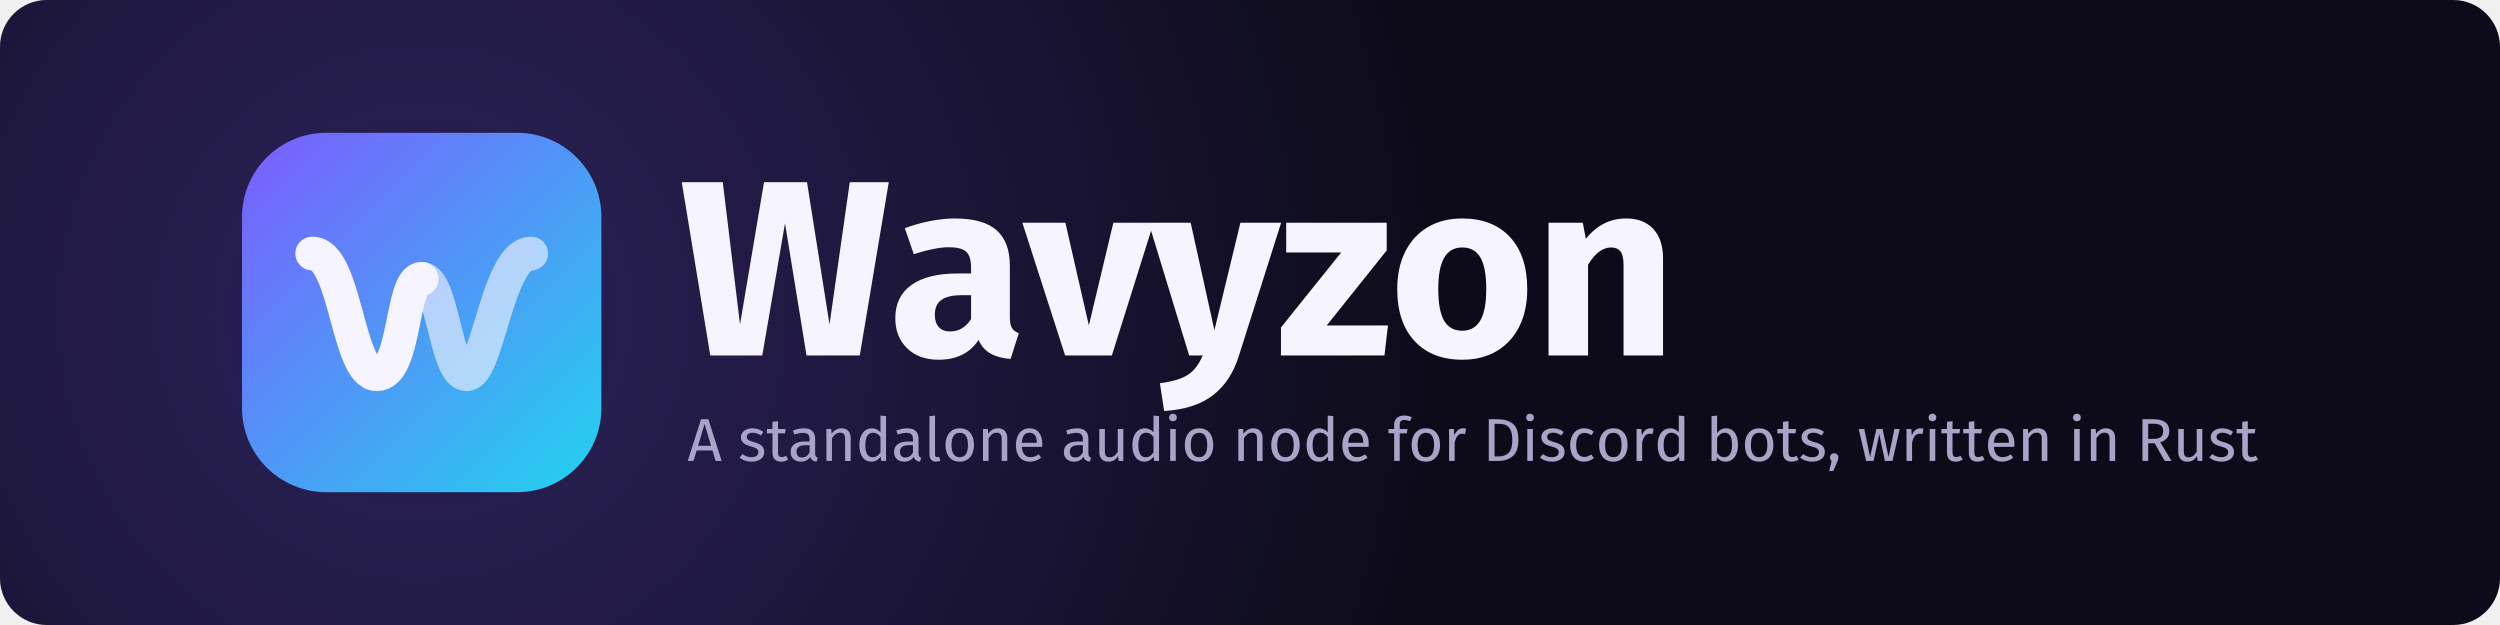
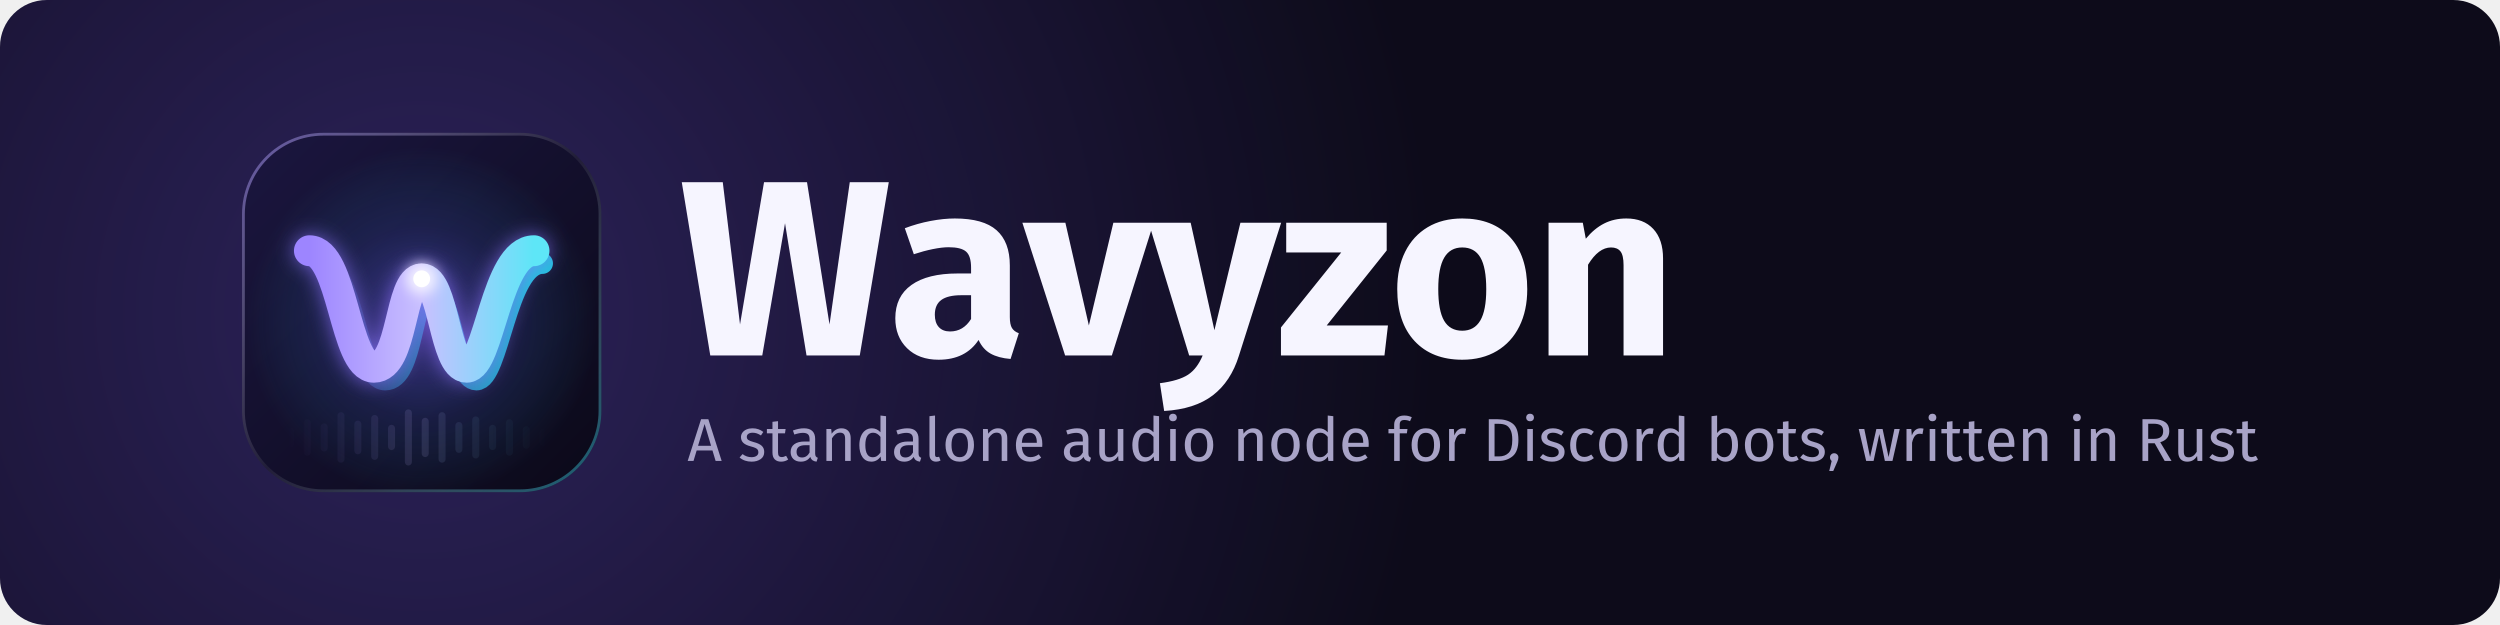
<svg xmlns="http://www.w3.org/2000/svg" width="1280" height="320" viewBox="0 0 1280 320" role="img" aria-label="Wavyzon: A standalone audio node for Discord bots, written in Rust">
  <defs>
-     <linearGradient id="wz-grad" x1="0" y1="0" x2="512" y2="512" gradientUnits="userSpaceOnUse">
-       <stop offset="0" stop-color="#7C5CFF" />
-       <stop offset="1" stop-color="#22D3EE" />
+     <linearGradient id="wz-tile" x1="0" y1="0" x2="512" y2="512" gradientUnits="userSpaceOnUse">
+       <stop offset="0" stop-color="#1B1640" />
+       <stop offset="1" stop-color="#0B0918" />
    </linearGradient>
+     <radialGradient id="wz-halo" cx="256" cy="270" r="250" gradientUnits="userSpaceOnUse">
+       <stop offset="0" stop-color="#7C5CFF" stop-opacity="0.45" />
+       <stop offset="0.55" stop-color="#4F7BF7" stop-opacity="0.14" />
+       <stop offset="1" stop-color="#22D3EE" stop-opacity="0" />
+     </radialGradient>
+     <linearGradient id="wz-rim" x1="0" y1="0" x2="512" y2="512" gradientUnits="userSpaceOnUse">
+       <stop offset="0" stop-color="#A893FF" stop-opacity="0.55" />
+       <stop offset="0.5" stop-color="#FFFFFF" stop-opacity="0.06" />
+       <stop offset="1" stop-color="#22D3EE" stop-opacity="0.45" />
+     </linearGradient>
+     <linearGradient id="wz-wave" x1="96" y1="0" x2="416" y2="0" gradientUnits="userSpaceOnUse">
+       <stop offset="0" stop-color="#9D85FF" />
+       <stop offset="0.5" stop-color="#C9C0FF" />
+       <stop offset="1" stop-color="#5EE6F7" />
+     </linearGradient>
+     <linearGradient id="wz-echo" x1="96" y1="0" x2="416" y2="0" gradientUnits="userSpaceOnUse">
+       <stop offset="0" stop-color="#7C5CFF" stop-opacity="0" />
+       <stop offset="0.45" stop-color="#38BDF8" stop-opacity="0.45" />
+       <stop offset="1" stop-color="#22D3EE" stop-opacity="0.9" />
+     </linearGradient>
+     <linearGradient id="wz-bars" x1="64" y1="0" x2="434" y2="0" gradientUnits="userSpaceOnUse">
+       <stop offset="0" stop-color="#9D85FF" stop-opacity="0" />
+       <stop offset="0.5" stop-color="#C9C0FF" stop-opacity="0.13" />
+       <stop offset="1" stop-color="#5EE6F7" stop-opacity="0" />
+     </linearGradient>
+     <filter id="wz-wglow" x="-30%" y="-30%" width="160%" height="160%">
+       <feGaussianBlur stdDeviation="14" />
+     </filter>
+     <filter id="wz-dotglow" x="-200%" y="-200%" width="500%" height="500%">
+       <feGaussianBlur stdDeviation="9" />
+     </filter>
+     <clipPath id="wz-clip">
+       <rect width="512" height="512" rx="116" />
+     </clipPath>
    <radialGradient id="wz-glow" cx="216" cy="160" r="520" gradientUnits="userSpaceOnUse">
      <stop offset="0" stop-color="#7C5CFF" stop-opacity="0.28" />
      <stop offset="1" stop-color="#7C5CFF" stop-opacity="0" />
    </radialGradient>
  </defs>
  <rect width="1280" height="320" rx="24" fill="#0D0B1A" />
  <rect width="1280" height="320" rx="24" fill="url(#wz-glow)" />
  <g transform="translate(123.91 68.0) scale(0.359375)">
-     <rect width="512" height="512" rx="120" fill="url(#wz-grad)" />
-     <path d="M256 208C286 208 290 344 320 344S364 172 412 172" fill="none" stroke="#F6F5FF" stroke-opacity="0.62" stroke-width="48" stroke-linecap="round" stroke-linejoin="round" />
-     <path d="M100 172C148 172 150 344 192 344S226 208 256 208" fill="none" stroke="#F6F5FF" stroke-width="48" stroke-linecap="round" stroke-linejoin="round" />
+     <g clip-path="url(#wz-clip)">
+       <rect width="512" height="512" fill="url(#wz-tile)" />
+       <rect width="512" height="512" fill="url(#wz-halo)" />
+       <g fill="url(#wz-bars)">
+         <rect x="64" y="420" width="10" height="28" rx="5" />
+         <rect x="88" y="408" width="10" height="52" rx="5" />
+         <rect x="112" y="414" width="10" height="40" rx="5" />
+         <rect x="136" y="398" width="10" height="72" rx="5" />
+         <rect x="160" y="410" width="10" height="48" rx="5" />
+         <rect x="184" y="402" width="10" height="64" rx="5" />
+         <rect x="208" y="416" width="10" height="36" rx="5" />
+         <rect x="232" y="394" width="10" height="80" rx="5" />
+         <rect x="256" y="406" width="10" height="56" rx="5" />
+         <rect x="280" y="398" width="10" height="72" rx="5" />
+         <rect x="304" y="412" width="10" height="44" rx="5" />
+         <rect x="328" y="404" width="10" height="60" rx="5" />
+         <rect x="352" y="416" width="10" height="36" rx="5" />
+         <rect x="376" y="408" width="10" height="52" rx="5" />
+         <rect x="400" y="418" width="10" height="32" rx="5" />
+         <rect x="424" y="422" width="10" height="24" rx="5" />
+       </g>
+     </g>
+     <rect x="2" y="2" width="508" height="508" rx="114" fill="none" stroke="url(#wz-rim)" stroke-width="4" />
+     <path d="M112 186C160 186 162 352 204 352S240 226 270 226S302 352 334 352S376 186 428 186" fill="none" stroke="url(#wz-echo)" stroke-width="30" stroke-linecap="round" stroke-linejoin="round" />
+     <g fill="none" stroke-linecap="round" stroke-linejoin="round">
+       <path d="M96 168C144 168 146 334 188 334S224 208 256 208S288 334 320 334S362 168 416 168" stroke="#8C74FF" stroke-opacity="0.7" stroke-width="44" filter="url(#wz-wglow)" />
+       <path d="M96 168C144 168 146 334 188 334S224 208 256 208S288 334 320 334S362 168 416 168" stroke="url(#wz-wave)" stroke-width="44" />
+     </g>
+     <circle cx="256" cy="208" r="22" fill="#FFFFFF" fill-opacity="0.8" filter="url(#wz-dotglow)" />
+     <circle cx="256" cy="208" r="12" fill="#FFFFFF" />
  </g>
  <path d="M440.2 182H412.94L401.93 114.29L390.28 182H363.66L349.07 93.3H370.06L378.89 166.13L391.18 93.3H413.19L424.71 166.13L435.08 93.3H455.05ZM521.63 170.61 517.41 183.79Q511.14 183.28 507.17 181.04Q503.2 178.8 501.03 174.06Q494.37 184.18 480.55 184.18Q470.43 184.18 464.42 178.29Q458.4 172.4 458.4 162.93Q458.4 151.79 466.66 145.9Q474.91 140.02 490.27 140.02H497.19V137.07Q497.19 131.06 494.63 128.82Q492.07 126.58 485.67 126.58Q482.34 126.58 477.6 127.54Q472.87 128.5 467.87 130.16L463.27 116.85Q469.67 114.42 476.39 113.14Q483.11 111.86 488.87 111.86Q503.46 111.86 510.24 117.87Q517.03 123.89 517.03 135.92V162.29Q517.03 166.13 518.11 167.92Q519.2 169.71 521.63 170.61ZM497.19 163.31V151.15H492.19Q485.28 151.15 481.95 153.58Q478.63 156.02 478.63 161.14Q478.63 165.23 480.67 167.47Q482.72 169.71 486.43 169.71Q493.22 169.71 497.19 163.31ZM569.27 182H545.34L523.45 114.03H545.47L557.5 166.64L570.04 114.03H590.65ZM634.32 182.13Q630.23 195.31 620.95 202.42Q611.67 209.52 596.05 210.42L593.87 196.21Q603.6 194.93 608.27 191.86Q612.95 188.78 615.76 182H608.85L588.11 114.03H609.62L621.78 169.07L635.09 114.03H655.95ZM709.99 128.24 679.27 166.64H710.63L708.84 182H655.85V167.66L686.7 129.26H658.54V114.03H709.99ZM781.95 148.08Q781.95 158.96 777.92 167.09Q773.89 175.22 766.4 179.7Q758.91 184.18 748.67 184.18Q733.19 184.18 724.29 174.64Q715.39 165.1 715.39 147.95Q715.39 137.07 719.43 128.94Q723.46 120.82 730.95 116.34Q738.43 111.86 748.67 111.86Q764.29 111.86 773.12 121.39Q781.95 130.93 781.95 148.08ZM736.39 147.95Q736.39 159.09 739.39 164.21Q742.4 169.33 748.67 169.33Q754.82 169.33 757.89 164.14Q760.96 158.96 760.96 148.08Q760.96 136.94 757.95 131.82Q754.95 126.7 748.67 126.7Q742.53 126.7 739.46 131.89Q736.39 137.07 736.39 147.95ZM851.48 132.34V182H831.26V135.79Q831.26 130.67 829.66 128.69Q828.06 126.7 824.86 126.7Q818.46 126.7 813.08 135.54V182H792.86V114.03H810.39L811.93 122.22Q816.28 116.98 821.34 114.42Q826.39 111.86 832.67 111.86Q841.5 111.86 846.49 117.23Q851.48 122.61 851.48 132.34Z" fill="#F6F5FF" />
  <path d="M364.78 230.64H356.69L355.08 236H352.1L358.95 214.64H362.67L369.49 236H366.39ZM364.07 228.25 360.75 217.09 357.4 228.25ZM390.82 221.15 389.61 222.95Q388.49 222.24 387.49 221.89Q386.48 221.55 385.36 221.55Q383.97 221.55 383.16 222.13Q382.36 222.7 382.36 223.69Q382.36 224.69 383.12 225.24Q383.88 225.8 385.86 226.33Q388.59 227.01 389.94 228.19Q391.28 229.37 391.28 231.41Q391.28 233.83 389.41 235.1Q387.53 236.37 384.84 236.37Q381.12 236.37 378.67 234.23L380.19 232.5Q382.26 234.08 384.77 234.08Q386.39 234.08 387.33 233.41Q388.28 232.75 388.28 231.6Q388.28 230.76 387.94 230.25Q387.6 229.74 386.76 229.35Q385.92 228.96 384.31 228.53Q381.71 227.85 380.54 226.7Q379.38 225.55 379.38 223.79Q379.38 222.51 380.14 221.48Q380.9 220.44 382.25 219.86Q383.6 219.29 385.27 219.29Q386.94 219.29 388.28 219.76Q389.61 220.22 390.82 221.15ZM403.56 235.26Q401.95 236.37 399.9 236.37Q397.83 236.37 396.66 235.18Q395.5 233.99 395.5 231.72V221.86H392.65V219.66H395.5V215.97L398.35 215.63V219.66H402.23L401.92 221.86H398.35V231.6Q398.35 232.87 398.8 233.44Q399.25 234.02 400.31 234.02Q401.27 234.02 402.48 233.37ZM418.72 234.39 418.07 236.37Q416.8 236.22 416.02 235.66Q415.25 235.1 414.88 233.92Q413.23 236.37 410.01 236.37Q407.59 236.37 406.2 235.01Q404.8 233.64 404.8 231.44Q404.8 228.84 406.68 227.44Q408.55 226.05 411.99 226.05H414.5V224.84Q414.5 223.1 413.67 222.36Q412.83 221.62 411.09 221.62Q409.3 221.62 406.69 222.48L405.98 220.41Q409.02 219.29 411.62 219.29Q414.5 219.29 415.93 220.7Q417.36 222.11 417.36 224.72V232.19Q417.36 233.18 417.7 233.66Q418.04 234.14 418.72 234.39ZM414.5 231.69V227.94H412.36Q407.84 227.94 407.84 231.29Q407.84 232.75 408.55 233.49Q409.26 234.23 410.66 234.23Q413.11 234.23 414.5 231.69ZM435.55 224.28V236H432.7V224.69Q432.7 222.95 432.05 222.24Q431.4 221.52 430.13 221.52Q428.83 221.52 427.83 222.27Q426.84 223.01 425.97 224.41V236H423.12V219.66H425.57L425.82 222.08Q426.69 220.78 427.97 220.03Q429.26 219.29 430.81 219.29Q433.04 219.29 434.3 220.62Q435.55 221.96 435.55 224.28ZM453.66 213.09V236H451.15L450.87 233.74Q450.06 234.98 448.85 235.67Q447.64 236.37 446.15 236.37Q443.24 236.37 441.61 234.08Q439.99 231.78 439.99 227.91Q439.99 225.4 440.76 223.44Q441.54 221.49 442.99 220.39Q444.45 219.29 446.4 219.29Q448.91 219.29 450.8 221.31V212.75ZM450.8 231.69V223.69Q450 222.64 449.08 222.1Q448.17 221.55 447.02 221.55Q445.13 221.55 444.09 223.13Q443.05 224.72 443.05 227.85Q443.05 231.01 444.02 232.56Q444.98 234.11 446.77 234.11Q448.08 234.11 449.01 233.5Q449.94 232.9 450.8 231.69ZM471.67 234.39 471.02 236.37Q469.75 236.22 468.97 235.66Q468.2 235.1 467.82 233.92Q466.18 236.37 462.96 236.37Q460.54 236.37 459.14 235.01Q457.75 233.64 457.75 231.44Q457.75 228.84 459.62 227.44Q461.5 226.05 464.94 226.05H467.45V224.84Q467.45 223.1 466.61 222.36Q465.78 221.62 464.04 221.62Q462.24 221.62 459.64 222.48L458.93 220.41Q461.96 219.29 464.57 219.29Q467.45 219.29 468.88 220.7Q470.3 222.11 470.3 224.72V232.19Q470.3 233.18 470.64 233.66Q470.99 234.14 471.67 234.39ZM467.45 231.69V227.94H465.31Q460.79 227.94 460.79 231.29Q460.79 232.75 461.5 233.49Q462.21 234.23 463.61 234.23Q466.06 234.23 467.45 231.69ZM475.88 232.78V213.09L478.74 212.75V232.71Q478.74 233.37 478.97 233.69Q479.2 234.02 479.76 234.02Q480.35 234.02 480.81 233.83L481.56 235.81Q480.53 236.37 479.29 236.37Q477.71 236.37 476.8 235.43Q475.88 234.48 475.88 232.78ZM498.67 227.82Q498.67 230.36 497.8 232.3Q496.93 234.23 495.29 235.3Q493.65 236.37 491.38 236.37Q487.94 236.37 486.02 234.08Q484.1 231.78 484.1 227.85Q484.1 225.31 484.97 223.37Q485.83 221.43 487.48 220.36Q489.12 219.29 491.41 219.29Q494.86 219.29 496.76 221.58Q498.67 223.88 498.67 227.82ZM487.17 227.85Q487.17 234.08 491.38 234.08Q495.6 234.08 495.6 227.82Q495.6 221.59 491.41 221.59Q487.17 221.59 487.17 227.85ZM515.72 224.28V236H512.87V224.69Q512.87 222.95 512.22 222.24Q511.56 221.52 510.29 221.52Q508.99 221.52 508 222.27Q507.01 223.01 506.14 224.41V236H503.29V219.66H505.74L505.98 222.08Q506.85 220.78 508.14 220.03Q509.43 219.29 510.98 219.29Q513.21 219.29 514.46 220.62Q515.72 221.96 515.72 224.28ZM533.61 228.81H523.19Q523.38 231.5 524.55 232.78Q525.73 234.05 527.59 234.05Q528.77 234.05 529.76 233.71Q530.75 233.37 531.84 232.62L533.08 234.33Q530.47 236.37 527.37 236.37Q523.96 236.37 522.06 234.14Q520.15 231.91 520.15 228Q520.15 225.46 520.97 223.49Q521.79 221.52 523.33 220.41Q524.86 219.29 526.94 219.29Q530.2 219.29 531.93 221.43Q533.67 223.57 533.67 227.35Q533.67 228.06 533.61 228.81ZM530.85 226.51Q530.85 224.1 529.89 222.82Q528.92 221.55 527 221.55Q523.5 221.55 523.19 226.7H530.85ZM558.62 234.39 557.97 236.37Q556.7 236.22 555.93 235.66Q555.15 235.1 554.78 233.92Q553.14 236.37 549.91 236.37Q547.49 236.37 546.1 235.01Q544.7 233.64 544.7 231.44Q544.7 228.84 546.58 227.44Q548.45 226.05 551.9 226.05H554.41V224.84Q554.41 223.1 553.57 222.36Q552.73 221.62 551 221.62Q549.2 221.62 546.59 222.48L545.88 220.41Q548.92 219.29 551.52 219.29Q554.41 219.29 555.83 220.7Q557.26 222.11 557.26 224.72V232.19Q557.26 233.18 557.6 233.66Q557.94 234.14 558.62 234.39ZM554.41 231.69V227.94H552.27Q547.74 227.94 547.74 231.29Q547.74 232.75 548.45 233.49Q549.17 234.23 550.56 234.23Q553.01 234.23 554.41 231.69ZM575.15 236H572.7L572.48 233.46Q571.55 234.98 570.34 235.67Q569.13 236.37 567.4 236.37Q565.26 236.37 564.05 235.07Q562.84 233.77 562.84 231.38V219.66H565.69V231.07Q565.69 232.75 566.28 233.44Q566.87 234.14 568.2 234.14Q570.59 234.14 572.29 231.32V219.66H575.15ZM593.44 213.09V236H590.92L590.65 233.74Q589.84 234.98 588.63 235.67Q587.42 236.37 585.93 236.37Q583.02 236.37 581.39 234.08Q579.76 231.78 579.76 227.91Q579.76 225.4 580.54 223.44Q581.31 221.49 582.77 220.39Q584.23 219.29 586.18 219.29Q588.69 219.29 590.58 221.31V212.75ZM590.58 231.69V223.69Q589.78 222.64 588.86 222.1Q587.95 221.55 586.8 221.55Q584.91 221.55 583.87 223.13Q582.83 224.72 582.83 227.85Q582.83 231.01 583.79 232.56Q584.76 234.11 586.55 234.11Q587.86 234.11 588.79 233.5Q589.72 232.9 590.58 231.69ZM602.55 213.77Q602.55 214.61 601.99 215.15Q601.43 215.69 600.53 215.69Q599.67 215.69 599.11 215.15Q598.55 214.61 598.55 213.77Q598.55 212.94 599.11 212.38Q599.67 211.82 600.53 211.82Q601.43 211.82 601.99 212.38Q602.55 212.94 602.55 213.77ZM601.99 236H599.14V219.66H601.99ZM621.18 227.82Q621.18 230.36 620.31 232.3Q619.44 234.23 617.8 235.3Q616.16 236.37 613.9 236.37Q610.45 236.37 608.53 234.08Q606.61 231.78 606.61 227.85Q606.61 225.31 607.48 223.37Q608.35 221.43 609.99 220.36Q611.63 219.29 613.93 219.29Q617.37 219.29 619.27 221.58Q621.18 223.88 621.18 227.82ZM609.68 227.85Q609.68 234.08 613.9 234.08Q618.11 234.08 618.11 227.82Q618.11 221.59 613.93 221.59Q609.68 221.59 609.68 227.85ZM646.45 224.28V236H643.59V224.69Q643.59 222.95 642.94 222.24Q642.29 221.52 641.02 221.52Q639.72 221.52 638.73 222.27Q637.73 223.01 636.87 224.41V236H634.01V219.66H636.46L636.71 222.08Q637.58 220.78 638.87 220.03Q640.15 219.29 641.7 219.29Q643.93 219.29 645.19 220.62Q646.45 221.96 646.45 224.28ZM665.45 227.82Q665.45 230.36 664.58 232.3Q663.71 234.23 662.07 235.3Q660.43 236.37 658.16 236.37Q654.72 236.37 652.8 234.08Q650.88 231.78 650.88 227.85Q650.88 225.31 651.75 223.37Q652.61 221.43 654.26 220.36Q655.9 219.29 658.19 219.29Q661.64 219.29 663.54 221.58Q665.45 223.88 665.45 227.82ZM653.95 227.85Q653.95 234.08 658.16 234.08Q662.38 234.08 662.38 227.82Q662.38 221.59 658.19 221.59Q653.95 221.59 653.95 227.85ZM682.65 213.09V236H680.14L679.86 233.74Q679.06 234.98 677.85 235.67Q676.64 236.37 675.15 236.37Q672.24 236.37 670.61 234.08Q668.98 231.78 668.98 227.91Q668.98 225.4 669.76 223.44Q670.53 221.49 671.99 220.39Q673.45 219.29 675.4 219.29Q677.91 219.29 679.8 221.31V212.75ZM679.8 231.69V223.69Q679 222.64 678.08 222.1Q677.17 221.55 676.02 221.55Q674.13 221.55 673.09 223.13Q672.05 224.72 672.05 227.85Q672.05 231.01 673.01 232.56Q673.97 234.11 675.77 234.11Q677.07 234.11 678 233.5Q678.93 232.9 679.8 231.69ZM700.73 228.81H690.31Q690.5 231.5 691.67 232.78Q692.85 234.05 694.71 234.05Q695.89 234.05 696.88 233.71Q697.87 233.37 698.96 232.62L700.2 234.33Q697.6 236.37 694.5 236.37Q691.09 236.37 689.18 234.14Q687.27 231.91 687.27 228Q687.27 225.46 688.09 223.49Q688.92 221.52 690.45 220.41Q691.98 219.29 694.06 219.29Q697.32 219.29 699.05 221.43Q700.79 223.57 700.79 227.35Q700.79 228.06 700.73 228.81ZM697.97 226.51Q697.97 224.1 697.01 222.82Q696.05 221.55 694.12 221.55Q690.62 221.55 690.31 226.7H697.97ZM716.66 217.4V219.66H720.63L720.32 221.86H716.66V236H713.81V221.86H710.89V219.66H713.81V217.43Q713.81 215.32 715.16 214.04Q716.51 212.75 718.92 212.75Q720.04 212.75 720.92 212.95Q721.81 213.15 722.83 213.59L721.93 215.66Q720.54 215.04 719.08 215.04Q717.78 215.04 717.22 215.62Q716.66 216.19 716.66 217.4ZM737.31 227.82Q737.31 230.36 736.44 232.3Q735.57 234.23 733.93 235.3Q732.28 236.37 730.02 236.37Q726.58 236.37 724.66 234.08Q722.74 231.78 722.74 227.85Q722.74 225.31 723.6 223.37Q724.47 221.43 726.12 220.36Q727.76 219.29 730.05 219.29Q733.49 219.29 735.4 221.58Q737.31 223.88 737.31 227.82ZM725.81 227.85Q725.81 234.08 730.02 234.08Q734.24 234.08 734.24 227.82Q734.24 221.59 730.05 221.59Q725.81 221.59 725.81 227.85ZM750.64 219.48 750.11 222.27Q749.37 222.08 748.68 222.08Q747.16 222.08 746.23 223.2Q745.3 224.31 744.78 226.67V236H741.93V219.66H744.37L744.65 222.98Q745.3 221.15 746.42 220.22Q747.54 219.29 749.02 219.29Q749.89 219.29 750.64 219.48ZM777.42 225.21Q777.42 231.13 774.49 233.57Q771.56 236 767.38 236H762.26V214.64H766.73Q771.56 214.64 774.49 216.89Q777.42 219.14 777.42 225.21ZM765.21 217V233.68H767.59Q770.57 233.68 772.43 231.85Q774.29 230.02 774.29 225.21Q774.29 221.83 773.33 220.02Q772.37 218.21 770.88 217.6Q769.39 217 767.38 217ZM785.39 213.77Q785.39 214.61 784.83 215.15Q784.27 215.69 783.37 215.69Q782.5 215.69 781.95 215.15Q781.39 214.61 781.39 213.77Q781.39 212.94 781.95 212.38Q782.5 211.82 783.37 211.82Q784.27 211.82 784.83 212.38Q785.39 212.94 785.39 213.77ZM784.83 236H781.98V219.66H784.83ZM800.61 221.15 799.4 222.95Q798.28 222.24 797.28 221.89Q796.27 221.55 795.15 221.55Q793.76 221.55 792.95 222.13Q792.15 222.7 792.15 223.69Q792.15 224.69 792.91 225.24Q793.66 225.8 795.65 226.33Q798.38 227.01 799.73 228.19Q801.07 229.37 801.07 231.41Q801.07 233.83 799.2 235.1Q797.32 236.37 794.63 236.37Q790.91 236.37 788.46 234.23L789.98 232.5Q792.05 234.08 794.56 234.08Q796.18 234.08 797.12 233.41Q798.07 232.75 798.07 231.6Q798.07 230.76 797.73 230.25Q797.38 229.74 796.55 229.35Q795.71 228.96 794.1 228.53Q791.49 227.85 790.33 226.7Q789.17 225.55 789.17 223.79Q789.17 222.51 789.93 221.48Q790.69 220.44 792.04 219.86Q793.39 219.29 795.06 219.29Q796.73 219.29 798.07 219.76Q799.4 220.22 800.61 221.15ZM816.05 221.06 814.68 222.86Q813.81 222.24 812.99 221.94Q812.17 221.65 811.18 221.65Q809.2 221.65 808.1 223.23Q806.99 224.81 806.99 227.91Q806.99 231.01 808.08 232.48Q809.16 233.95 811.18 233.95Q812.14 233.95 812.95 233.66Q813.75 233.37 814.74 232.71L816.05 234.57Q813.81 236.37 811.06 236.37Q807.74 236.37 805.83 234.14Q803.93 231.91 803.93 227.97Q803.93 225.37 804.79 223.41Q805.66 221.46 807.26 220.38Q808.85 219.29 811.06 219.29Q812.51 219.29 813.72 219.71Q814.93 220.13 816.05 221.06ZM833.31 227.82Q833.31 230.36 832.45 232.3Q831.58 234.23 829.93 235.3Q828.29 236.37 826.03 236.37Q822.59 236.37 820.67 234.08Q818.74 231.78 818.74 227.85Q818.74 225.31 819.61 223.37Q820.48 221.43 822.12 220.36Q823.77 219.29 826.06 219.29Q829.5 219.29 831.41 221.58Q833.31 223.88 833.31 227.82ZM821.81 227.85Q821.81 234.08 826.03 234.08Q830.24 234.08 830.24 227.82Q830.24 221.59 826.06 221.59Q821.81 221.59 821.81 227.85ZM846.64 219.48 846.12 222.27Q845.37 222.08 844.69 222.08Q843.17 222.08 842.24 223.2Q841.31 224.31 840.78 226.67V236H837.93V219.66H840.38L840.66 222.98Q841.31 221.15 842.43 220.22Q843.54 219.29 845.03 219.29Q845.9 219.29 846.64 219.48ZM862.39 213.09V236H859.88L859.6 233.74Q858.8 234.98 857.59 235.67Q856.38 236.37 854.89 236.37Q851.98 236.37 850.35 234.08Q848.72 231.78 848.72 227.91Q848.72 225.4 849.5 223.44Q850.27 221.49 851.73 220.39Q853.18 219.29 855.14 219.29Q857.65 219.29 859.54 221.31V212.75ZM859.54 231.69V223.69Q858.73 222.64 857.82 222.1Q856.9 221.55 855.76 221.55Q853.87 221.55 852.83 223.13Q851.79 224.72 851.79 227.85Q851.79 231.01 852.75 232.56Q853.71 234.11 855.51 234.11Q856.81 234.11 857.74 233.5Q858.67 232.9 859.54 231.69ZM889.86 227.82Q889.86 230.36 889.08 232.3Q888.31 234.23 886.85 235.3Q885.39 236.37 883.44 236.37Q880.87 236.37 879.1 234.2L878.82 236H876.31V213.09L879.16 212.75V221.71Q880.93 219.29 883.78 219.29Q886.57 219.29 888.21 221.54Q889.86 223.79 889.86 227.82ZM886.79 227.82Q886.79 224.5 885.8 223.03Q884.8 221.55 882.98 221.55Q880.81 221.55 879.16 224.1V231.91Q879.81 232.93 880.76 233.52Q881.7 234.11 882.76 234.11Q884.65 234.11 885.72 232.57Q886.79 231.04 886.79 227.82ZM907.96 227.82Q907.96 230.36 907.09 232.3Q906.23 234.23 904.58 235.3Q902.94 236.37 900.68 236.37Q897.24 236.37 895.31 234.08Q893.39 231.78 893.39 227.85Q893.39 225.31 894.26 223.37Q895.13 221.43 896.77 220.36Q898.41 219.29 900.71 219.29Q904.15 219.29 906.06 221.58Q907.96 223.88 907.96 227.82ZM896.46 227.85Q896.46 234.08 900.68 234.08Q904.89 234.08 904.89 227.82Q904.89 221.59 900.71 221.59Q896.46 221.59 896.46 227.85ZM920.92 235.26Q919.31 236.37 917.26 236.37Q915.18 236.37 914.02 235.18Q912.86 233.99 912.86 231.72V221.86H910.01V219.66H912.86V215.97L915.71 215.63V219.66H919.59L919.28 221.86H915.71V231.6Q915.71 232.87 916.16 233.44Q916.61 234.02 917.66 234.02Q918.63 234.02 919.83 233.37ZM933.85 221.15 932.64 222.95Q931.52 222.24 930.51 221.89Q929.51 221.55 928.39 221.55Q927 221.55 926.19 222.13Q925.38 222.7 925.38 223.69Q925.38 224.69 926.14 225.24Q926.9 225.8 928.89 226.33Q931.61 227.01 932.96 228.19Q934.31 229.37 934.31 231.41Q934.31 233.83 932.44 235.1Q930.56 236.37 927.86 236.37Q924.14 236.37 921.69 234.23L923.21 232.5Q925.29 234.08 927.8 234.08Q929.41 234.08 930.36 233.41Q931.3 232.75 931.3 231.6Q931.3 230.76 930.96 230.25Q930.62 229.74 929.79 229.35Q928.95 228.96 927.34 228.53Q924.73 227.85 923.57 226.7Q922.41 225.55 922.41 223.79Q922.41 222.51 923.17 221.48Q923.93 220.44 925.28 219.86Q926.62 219.29 928.3 219.29Q929.97 219.29 931.3 219.76Q932.64 220.22 933.85 221.15ZM941.26 234.2Q941.26 235.16 940.7 236.4L938.62 241.15H936.57L937.81 236Q937.41 235.69 937.18 235.22Q936.95 234.76 936.95 234.2Q936.95 233.3 937.57 232.68Q938.19 232.06 939.09 232.06Q940.02 232.06 940.64 232.68Q941.26 233.3 941.26 234.2ZM968.94 236H965.06L962.21 222.24L959.27 236H955.48L951.67 219.66H954.52L957.47 234.02L960.69 219.66H963.89L966.95 234.02L969.93 219.66H972.66ZM984.84 219.48 984.31 222.27Q983.57 222.08 982.89 222.08Q981.37 222.08 980.44 223.2Q979.51 224.31 978.98 226.67V236H976.13V219.66H978.58L978.86 222.98Q979.51 221.15 980.63 220.22Q981.74 219.29 983.23 219.29Q984.1 219.29 984.84 219.48ZM991.41 213.77Q991.41 214.61 990.86 215.15Q990.3 215.69 989.4 215.69Q988.53 215.69 987.97 215.15Q987.41 214.61 987.41 213.77Q987.41 212.94 987.97 212.38Q988.53 211.82 989.4 211.82Q990.3 211.82 990.86 212.38Q991.41 212.94 991.41 213.77ZM990.86 236H988V219.66H990.86ZM1004.9 235.26Q1003.29 236.37 1001.24 236.37Q999.16 236.37 998 235.18Q996.84 233.99 996.84 231.72V221.86H993.99V219.66H996.84V215.97L999.69 215.63V219.66H1003.57L1003.26 221.86H999.69V231.6Q999.69 232.87 1000.14 233.44Q1000.59 234.02 1001.64 234.02Q1002.6 234.02 1003.81 233.37ZM1016.09 235.26Q1014.48 236.37 1012.43 236.37Q1010.35 236.37 1009.19 235.18Q1008.03 233.99 1008.03 231.72V221.86H1005.18V219.66H1008.03V215.97L1010.88 215.63V219.66H1014.76L1014.45 221.86H1010.88V231.6Q1010.88 232.87 1011.33 233.44Q1011.78 234.02 1012.83 234.02Q1013.8 234.02 1015 233.37ZM1031.31 228.81H1020.89Q1021.08 231.5 1022.26 232.78Q1023.44 234.05 1025.3 234.05Q1026.47 234.05 1027.47 233.71Q1028.46 233.37 1029.54 232.62L1030.78 234.33Q1028.18 236.37 1025.08 236.37Q1021.67 236.37 1019.76 234.14Q1017.86 231.91 1017.86 228Q1017.86 225.46 1018.68 223.49Q1019.5 221.52 1021.03 220.41Q1022.57 219.29 1024.65 219.29Q1027.9 219.29 1029.64 221.43Q1031.37 223.57 1031.37 227.35Q1031.37 228.06 1031.31 228.81ZM1028.55 226.51Q1028.55 224.1 1027.59 222.82Q1026.63 221.55 1024.71 221.55Q1021.2 221.55 1020.89 226.7H1028.55ZM1048.24 224.28V236H1045.38V224.69Q1045.38 222.95 1044.73 222.24Q1044.08 221.52 1042.81 221.52Q1041.51 221.52 1040.52 222.27Q1039.53 223.01 1038.66 224.41V236H1035.81V219.66H1038.25L1038.5 222.08Q1039.37 220.78 1040.66 220.03Q1041.94 219.29 1043.49 219.29Q1045.73 219.29 1046.98 220.62Q1048.24 221.96 1048.24 224.28ZM1065.38 213.77Q1065.38 214.61 1064.82 215.15Q1064.26 215.69 1063.36 215.69Q1062.5 215.69 1061.94 215.15Q1061.38 214.61 1061.38 213.77Q1061.38 212.94 1061.94 212.38Q1062.5 211.82 1063.36 211.82Q1064.26 211.82 1064.82 212.38Q1065.38 212.94 1065.38 213.77ZM1064.82 236H1061.97V219.66H1064.82ZM1082.96 224.28V236H1080.1V224.69Q1080.1 222.95 1079.45 222.24Q1078.8 221.52 1077.53 221.52Q1076.23 221.52 1075.24 222.27Q1074.25 223.01 1073.38 224.41V236H1070.53V219.66H1072.97L1073.22 222.08Q1074.09 220.78 1075.38 220.03Q1076.66 219.29 1078.21 219.29Q1080.45 219.29 1081.7 220.62Q1082.96 221.96 1082.96 224.28ZM1103.2 226.95H1099.88V236H1096.94V214.64H1102.55Q1106.55 214.64 1108.61 216.16Q1110.67 217.68 1110.67 220.69Q1110.67 222.92 1109.52 224.31Q1108.38 225.71 1106.05 226.42L1111.82 236H1108.31ZM1102.86 224.69Q1105.18 224.69 1106.36 223.74Q1107.54 222.79 1107.54 220.69Q1107.54 218.7 1106.35 217.82Q1105.15 216.94 1102.52 216.94H1099.88V224.69ZM1127.57 236H1125.12L1124.9 233.46Q1123.97 234.98 1122.76 235.67Q1121.55 236.37 1119.82 236.37Q1117.68 236.37 1116.47 235.07Q1115.26 233.77 1115.26 231.38V219.66H1118.11V231.07Q1118.11 232.75 1118.7 233.44Q1119.29 234.14 1120.62 234.14Q1123.01 234.14 1124.71 231.32V219.66H1127.57ZM1143.34 221.15 1142.14 222.95Q1141.02 222.24 1140.01 221.89Q1139 221.55 1137.89 221.55Q1136.49 221.55 1135.69 222.13Q1134.88 222.7 1134.88 223.69Q1134.88 224.69 1135.64 225.24Q1136.4 225.8 1138.38 226.33Q1141.11 227.01 1142.46 228.19Q1143.81 229.37 1143.81 231.41Q1143.81 233.83 1141.93 235.1Q1140.06 236.37 1137.36 236.37Q1133.64 236.37 1131.19 234.23L1132.71 232.5Q1134.79 234.08 1137.3 234.08Q1138.91 234.08 1139.86 233.41Q1140.8 232.75 1140.8 231.6Q1140.8 230.76 1140.46 230.25Q1140.12 229.74 1139.28 229.35Q1138.45 228.96 1136.83 228.53Q1134.23 227.85 1133.07 226.7Q1131.91 225.55 1131.91 223.79Q1131.91 222.51 1132.67 221.48Q1133.42 220.44 1134.77 219.86Q1136.12 219.29 1137.8 219.29Q1139.47 219.29 1140.8 219.76Q1142.14 220.22 1143.34 221.15ZM1156.09 235.26Q1154.47 236.37 1152.43 236.37Q1150.35 236.37 1149.19 235.18Q1148.03 233.99 1148.03 231.72V221.86H1145.17V219.66H1148.03V215.97L1150.88 215.63V219.66H1154.75L1154.44 221.86H1150.88V231.6Q1150.88 232.87 1151.33 233.44Q1151.78 234.02 1152.83 234.02Q1153.79 234.02 1155 233.37Z" fill="#A8A3C7" />
</svg>
